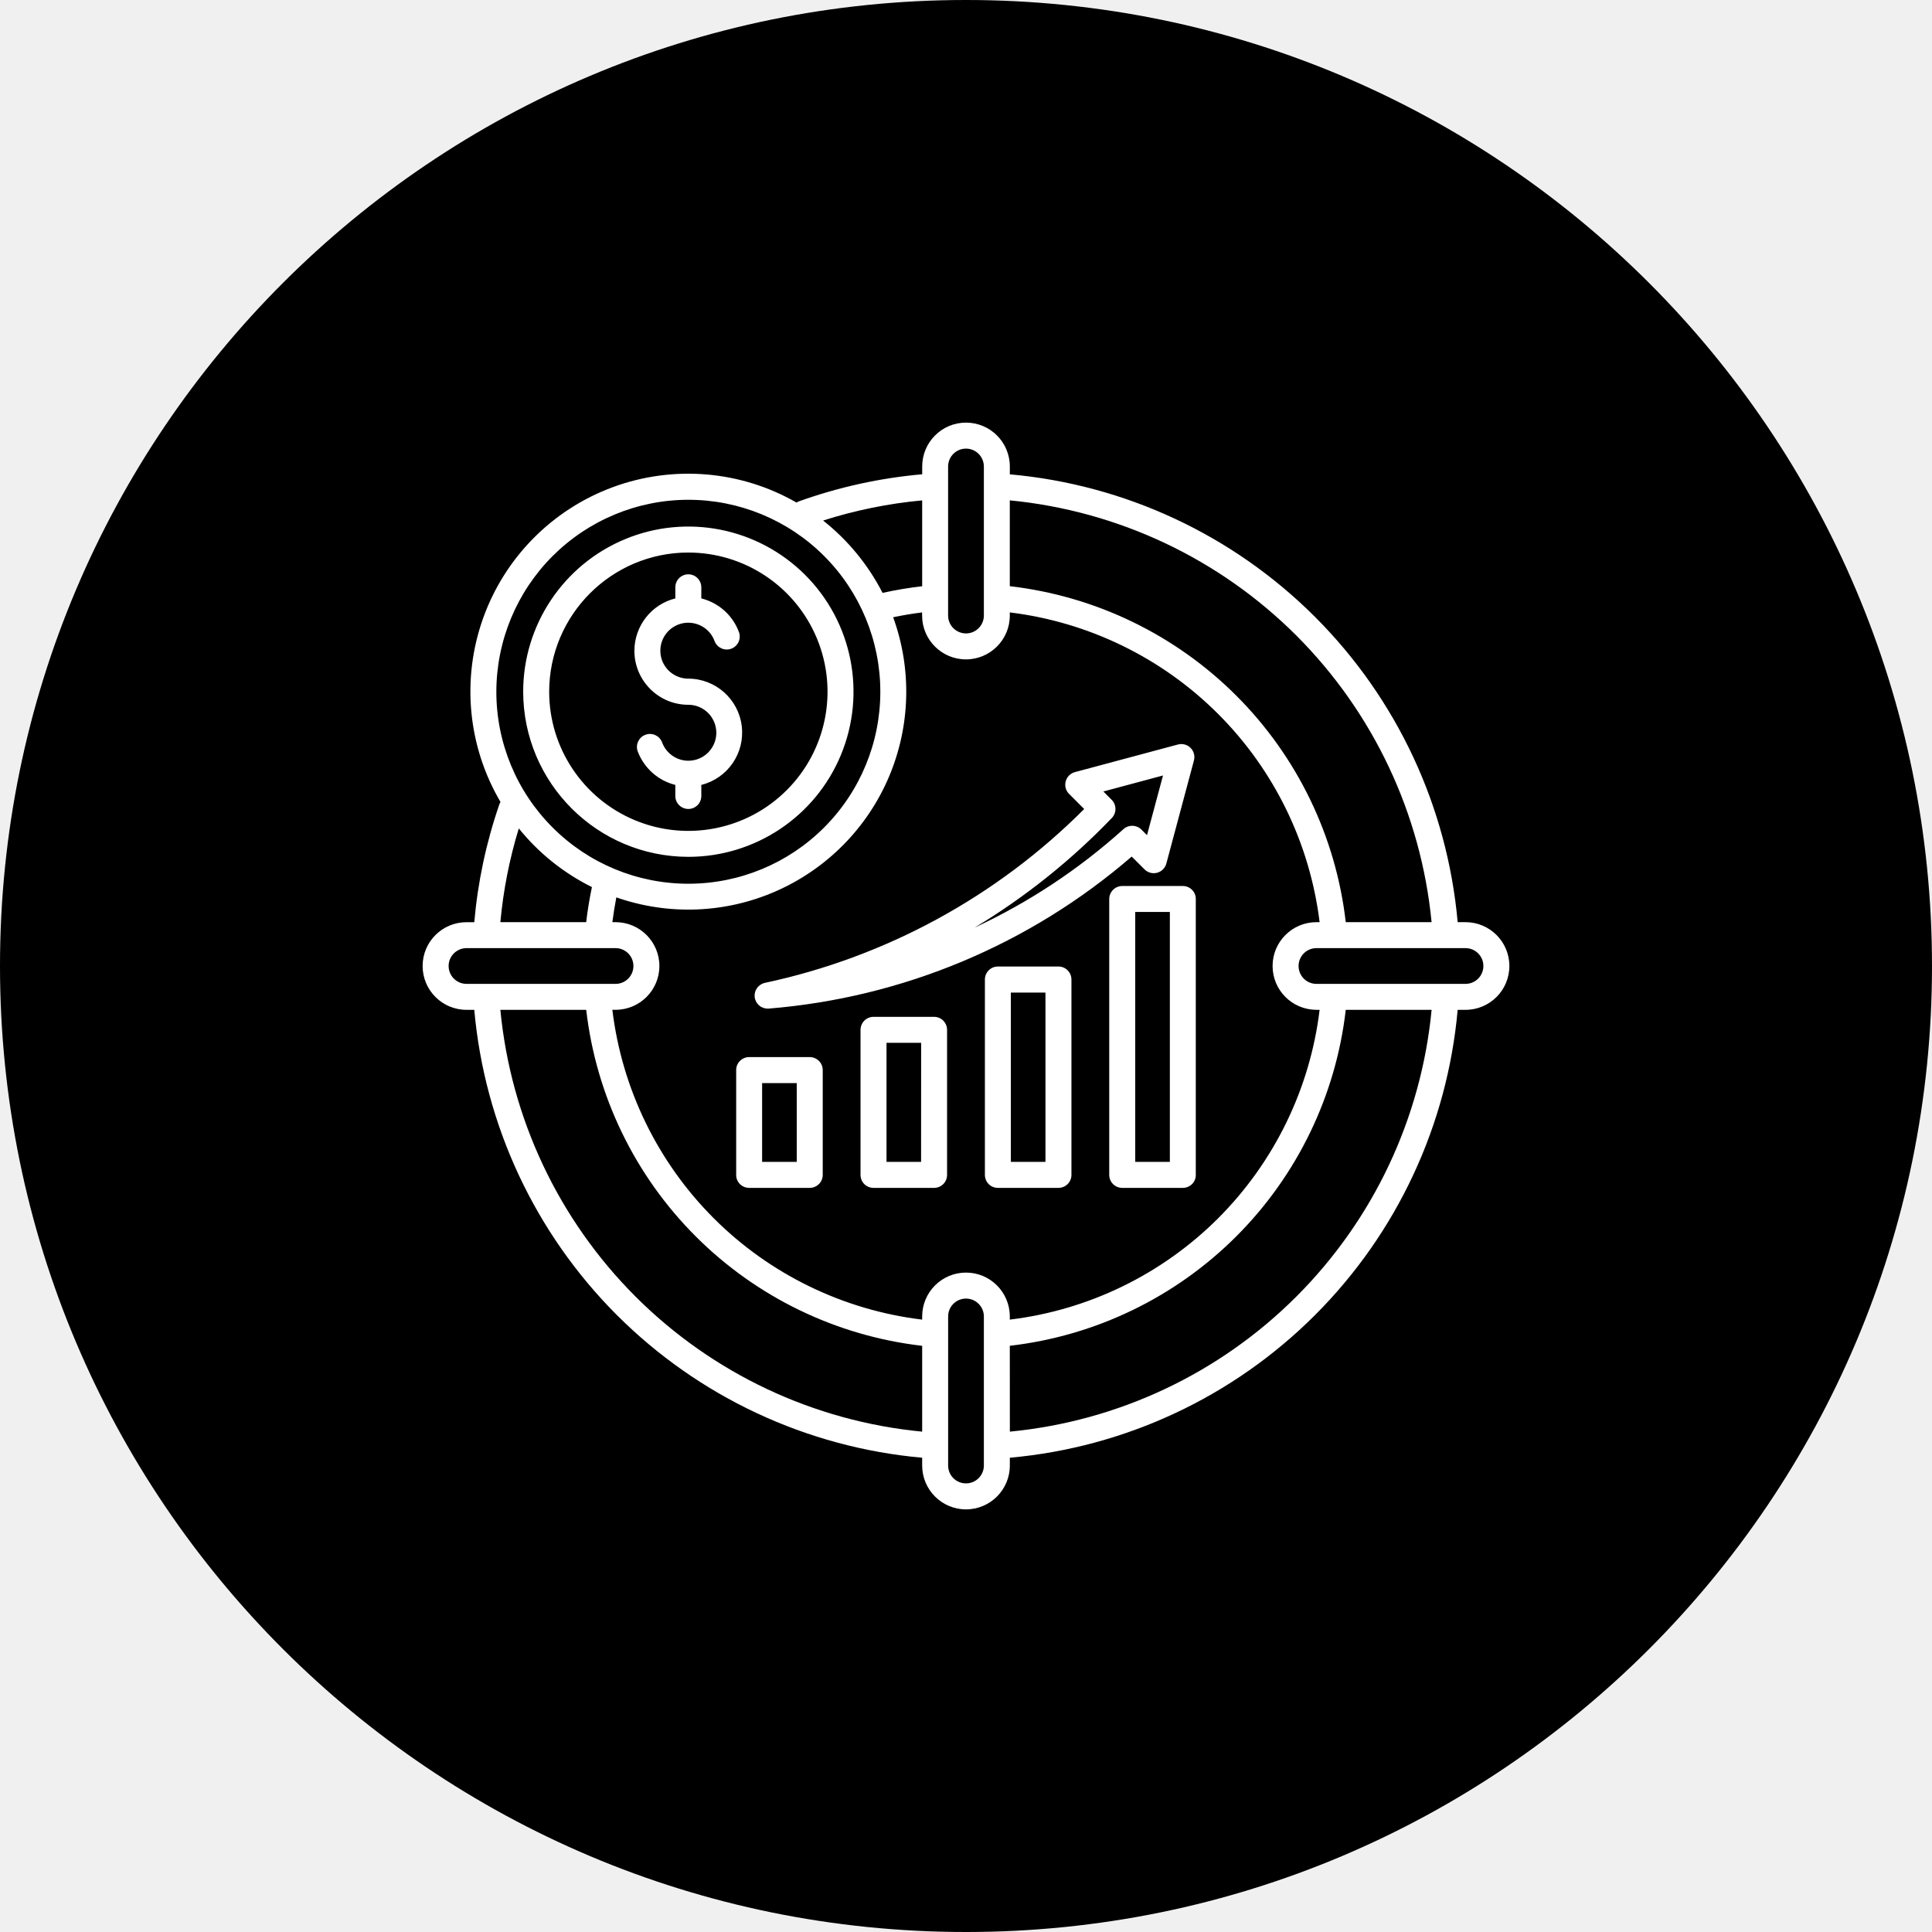
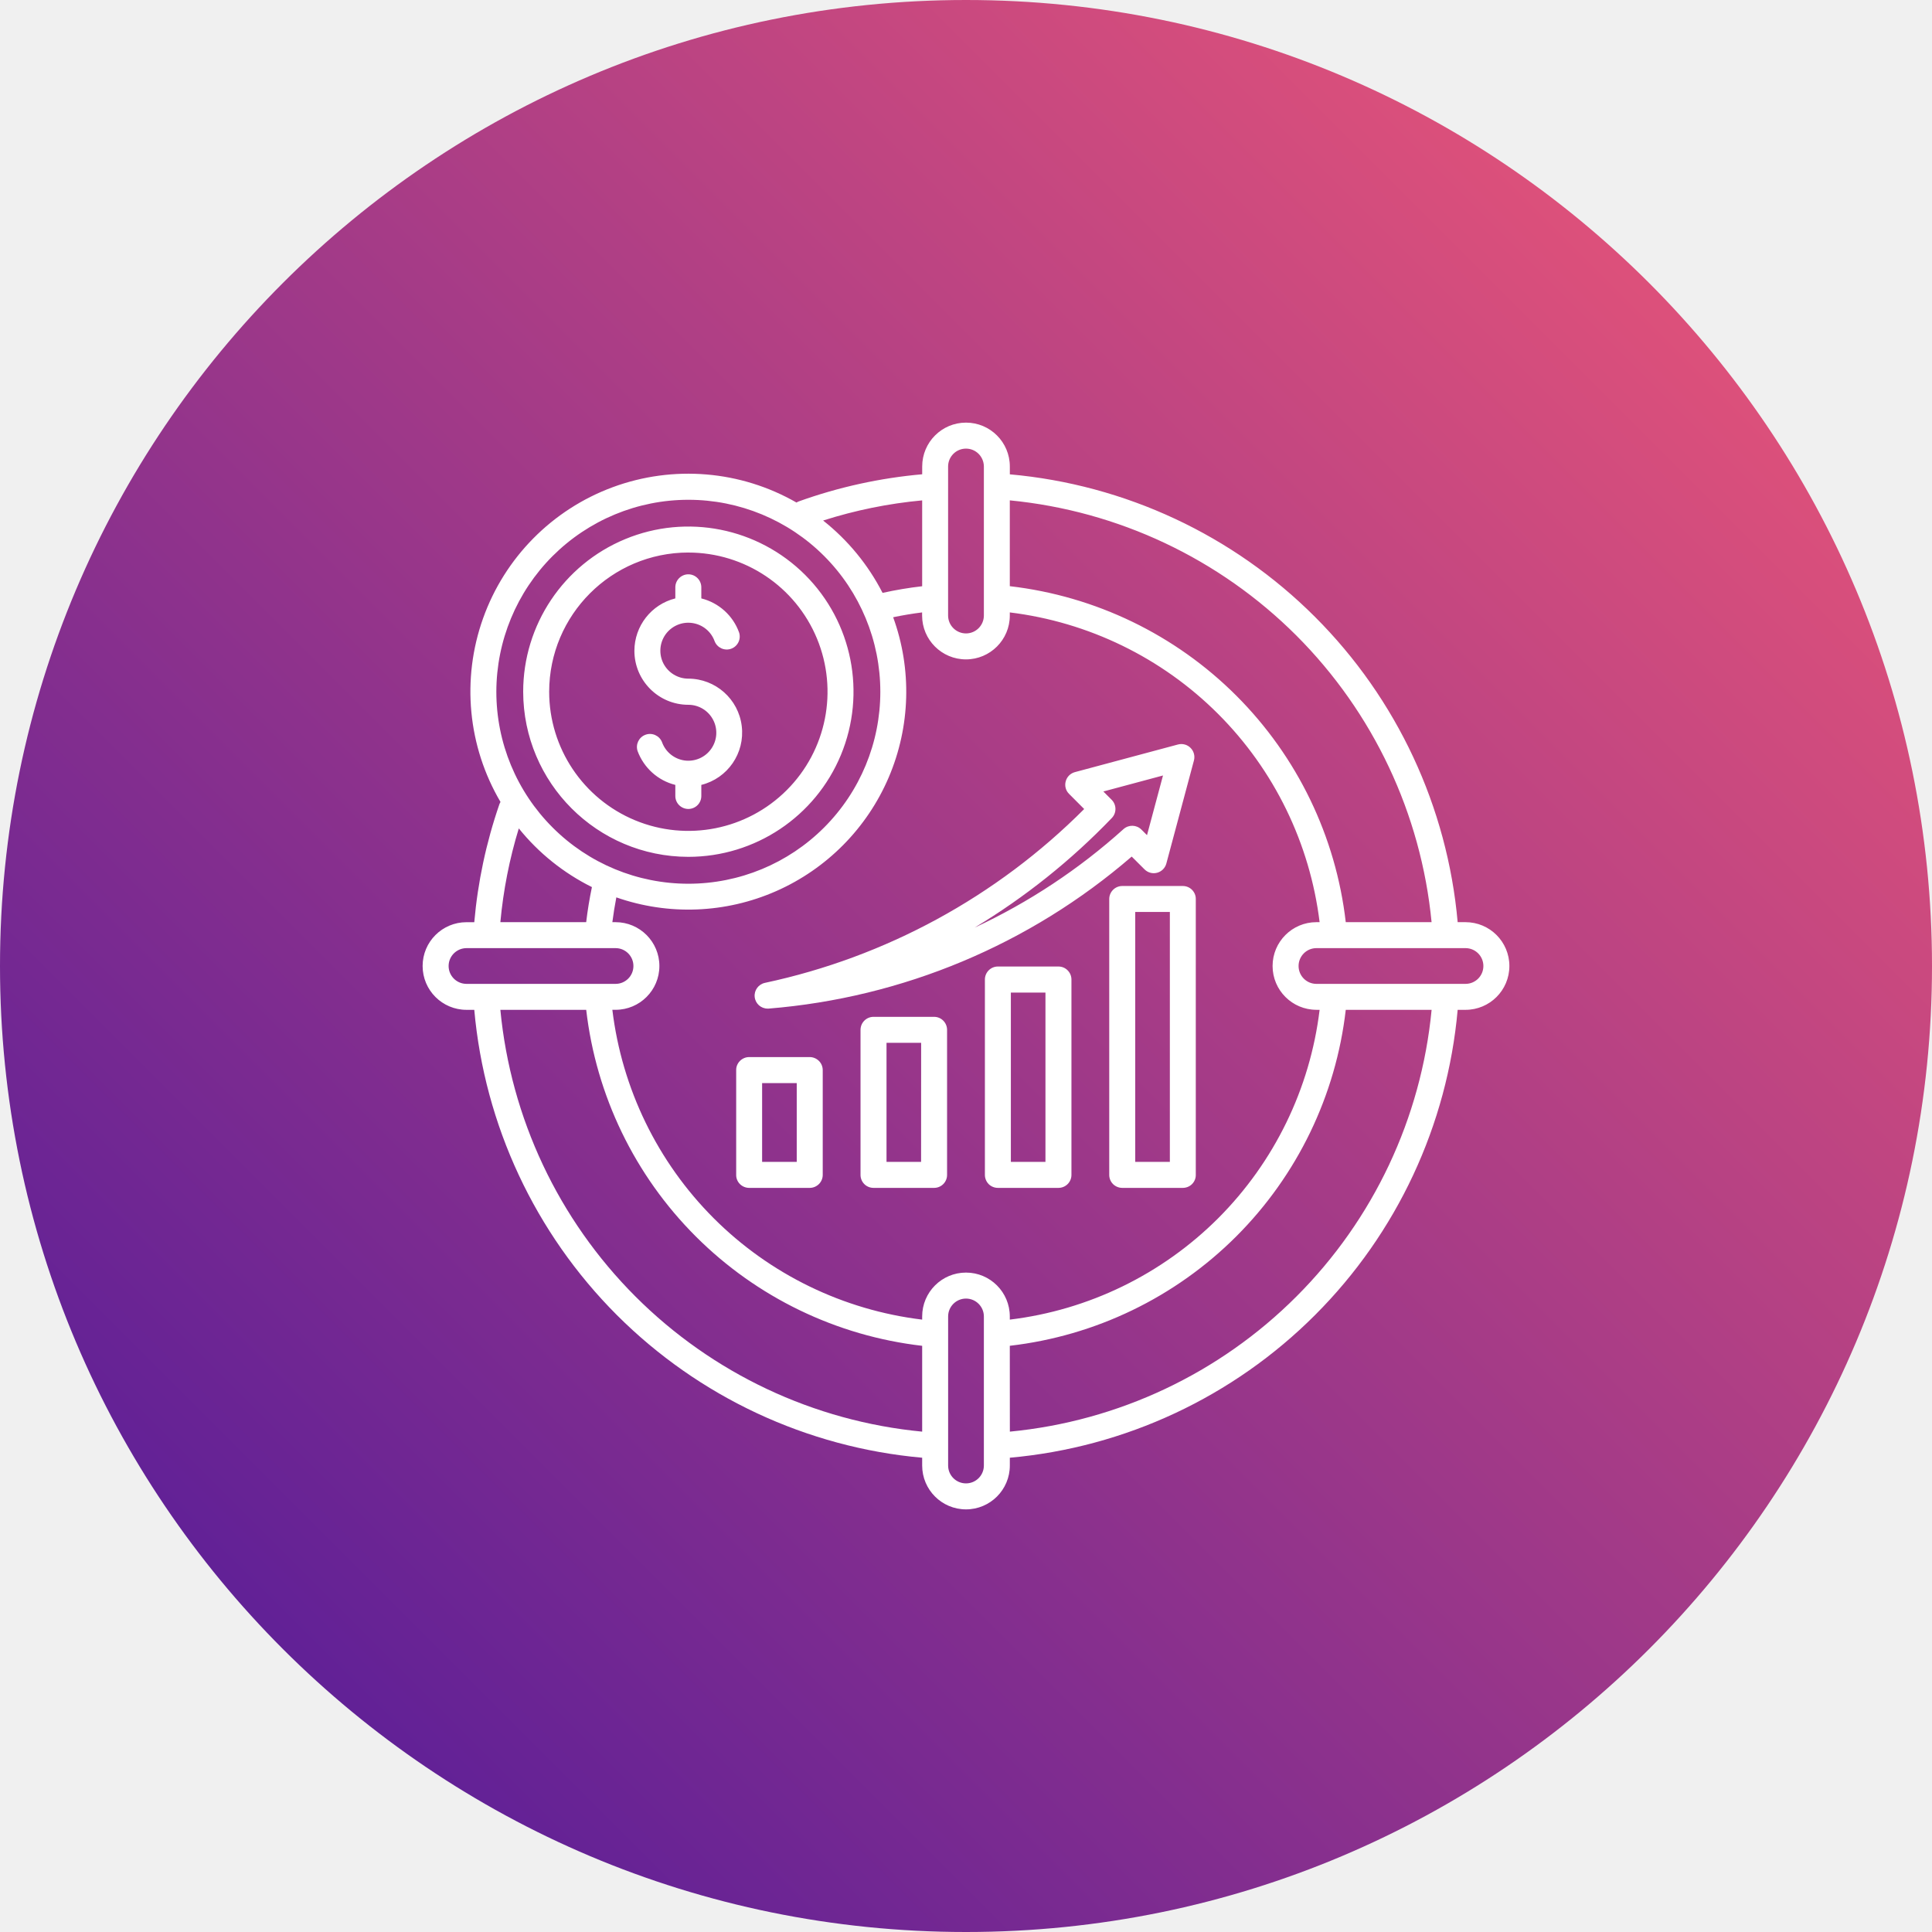
<svg xmlns="http://www.w3.org/2000/svg" width="64" height="64" viewBox="0 0 64 64" fill="none">
  <rect width="64" height="64" rx="32" fill="url(#paint0_linear_46_257)" />
  <path d="M48.547 30.548H48.287C47.947 26.728 46.275 23.148 43.563 20.437C40.852 17.725 37.272 16.053 33.452 15.713V15.453C33.452 14.65 32.802 14 32 14C31.198 14 30.549 14.65 30.549 15.453V15.713V15.711C29.156 15.834 27.786 16.134 26.47 16.606C26.441 16.617 26.411 16.63 26.384 16.647C24.531 15.584 22.302 15.399 20.297 16.139C18.292 16.88 16.719 18.472 16.002 20.484C15.284 22.497 15.495 24.725 16.58 26.566C16.562 26.594 16.55 26.622 16.539 26.653C16.105 27.913 15.827 29.22 15.711 30.549H15.453C14.65 30.549 14 31.198 14 32C14 32.802 14.65 33.452 15.453 33.452H15.711C16.052 37.272 17.725 40.852 20.436 43.564C23.148 46.275 26.728 47.949 30.548 48.289V48.547C30.548 49.35 31.198 50 32 50C32.801 50 33.452 49.35 33.452 48.547V48.289C37.272 47.948 40.852 46.275 43.562 43.563C46.275 40.852 47.947 37.272 48.287 33.452H48.547C49.35 33.452 50 32.802 50 32C50 31.198 49.35 30.548 48.547 30.548ZM47.423 30.548H44.58C44.253 27.709 42.975 25.065 40.955 23.045C38.934 21.025 36.291 19.747 33.451 19.418V16.575C37.04 16.923 40.395 18.506 42.945 21.054C45.493 23.604 47.076 26.959 47.423 30.548L47.423 30.548ZM43.608 33.453H43.712L43.714 33.452C43.397 36.064 42.214 38.493 40.355 40.355C38.494 42.214 36.064 43.398 33.451 43.714V43.608V43.609C33.451 42.806 32.801 42.156 32 42.156C31.198 42.156 30.548 42.806 30.548 43.609V43.716V43.714C27.936 43.398 25.504 42.216 23.643 40.356C21.784 38.495 20.601 36.064 20.285 33.451H20.392C21.193 33.451 21.843 32.801 21.843 32C21.843 31.198 21.193 30.548 20.392 30.548H20.285C20.32 30.273 20.365 29.998 20.417 29.726H20.415C22.145 30.331 24.038 30.258 25.713 29.519C27.39 28.779 28.723 27.431 29.442 25.747C30.16 24.062 30.212 22.167 29.587 20.447C29.904 20.381 30.228 20.326 30.546 20.287V20.392C30.546 21.193 31.196 21.843 31.998 21.843C32.8 21.843 33.451 21.193 33.451 20.392V20.287C36.06 20.606 38.49 21.789 40.35 23.648C42.211 25.508 43.393 27.937 43.714 30.548H43.607C42.806 30.548 42.156 31.198 42.156 32C42.156 32.801 42.806 33.451 43.607 33.451L43.608 33.453ZM31.407 15.453V15.451C31.409 15.125 31.673 14.861 32 14.861C32.326 14.861 32.59 15.125 32.592 15.453V20.39C32.592 20.717 32.326 20.983 32 20.983C31.673 20.983 31.407 20.717 31.407 20.39V15.453ZM30.548 16.576V19.422V19.42C30.108 19.47 29.669 19.544 29.236 19.64C28.759 18.709 28.087 17.892 27.267 17.243C28.332 16.903 29.433 16.679 30.548 16.576ZM22.803 16.556C24.489 16.556 26.108 17.225 27.3 18.418C28.492 19.611 29.162 21.228 29.162 22.915C29.162 24.603 28.492 26.22 27.3 27.412C26.108 28.606 24.489 29.275 22.803 29.275C21.115 29.275 19.498 28.606 18.306 27.412C17.112 26.22 16.442 24.603 16.442 22.915C16.444 21.229 17.114 19.612 18.306 18.42C19.5 17.228 21.117 16.556 22.803 16.556ZM17.186 27.442C17.843 28.258 18.67 28.92 19.608 29.386C19.528 29.769 19.464 30.158 19.418 30.548H16.575C16.672 29.495 16.876 28.453 17.186 27.442ZM14.861 32C14.861 31.674 15.125 31.41 15.453 31.408H20.392C20.719 31.408 20.983 31.674 20.983 32C20.983 32.327 20.719 32.592 20.392 32.592H15.453C15.125 32.591 14.861 32.327 14.861 32ZM16.575 33.452H19.419C19.747 36.291 21.025 38.935 23.045 40.955C25.065 42.975 27.709 44.254 30.548 44.582V47.425C26.959 47.082 23.602 45.499 21.051 42.949C18.501 40.399 16.919 37.041 16.575 33.452L16.575 33.452ZM32.592 48.547C32.592 48.875 32.326 49.139 32 49.139C31.673 49.139 31.408 48.875 31.408 48.547V43.609C31.408 43.283 31.673 43.017 32 43.017C32.326 43.017 32.592 43.283 32.592 43.609V48.547ZM33.453 47.424L33.451 44.581C36.291 44.253 38.934 42.975 40.955 40.955C42.975 38.934 44.253 36.291 44.58 33.452H47.424C47.08 37.041 45.497 40.398 42.947 42.947C40.399 45.497 37.041 47.08 33.452 47.425L33.453 47.424ZM48.547 32.592H43.608C43.281 32.592 43.017 32.327 43.017 32C43.017 31.674 43.281 31.408 43.608 31.408H48.547C48.875 31.408 49.139 31.674 49.139 32C49.139 32.327 48.875 32.592 48.547 32.592ZM26.823 35.017H24.817C24.703 35.017 24.593 35.063 24.512 35.144C24.431 35.225 24.385 35.334 24.387 35.449V38.92C24.385 39.035 24.431 39.144 24.512 39.225C24.593 39.305 24.703 39.35 24.817 39.35H26.823C27.06 39.35 27.254 39.158 27.254 38.92V35.449C27.254 35.334 27.209 35.225 27.128 35.144C27.046 35.063 26.937 35.017 26.823 35.017ZM26.393 38.489H25.246V35.88H26.393V38.489ZM30.943 33.684H28.937C28.698 33.684 28.506 33.878 28.506 34.116V38.92C28.506 39.035 28.551 39.144 28.632 39.225C28.712 39.305 28.821 39.35 28.937 39.35H30.943C31.181 39.35 31.373 39.158 31.373 38.92V34.116C31.373 33.878 31.181 33.684 30.943 33.684ZM30.512 38.489H29.367V34.545H30.514L30.512 38.489ZM35.062 32.017H33.056C32.818 32.017 32.626 32.211 32.626 32.448V38.92C32.626 39.035 32.672 39.144 32.751 39.225C32.832 39.305 32.942 39.35 33.056 39.35H35.062C35.301 39.35 35.493 39.158 35.493 38.92V32.448C35.493 32.334 35.448 32.225 35.367 32.144C35.287 32.062 35.178 32.017 35.062 32.017ZM34.632 38.489H33.486V32.88H34.632V38.489ZM39.182 29.35H37.176C36.939 29.35 36.745 29.544 36.745 29.781V38.92C36.745 39.035 36.79 39.144 36.871 39.225C36.953 39.305 37.062 39.35 37.176 39.35H39.184H39.182C39.297 39.35 39.406 39.305 39.487 39.225C39.568 39.144 39.614 39.035 39.612 38.92V29.781C39.614 29.667 39.568 29.558 39.487 29.476C39.406 29.395 39.297 29.35 39.182 29.35ZM38.753 38.489H37.606V30.209H38.753V38.489ZM37.915 28.8C38.025 28.909 38.182 28.951 38.331 28.911C38.479 28.872 38.595 28.756 38.636 28.608L39.551 25.191C39.59 25.042 39.548 24.883 39.439 24.775C39.331 24.665 39.172 24.623 39.023 24.662L35.606 25.578C35.457 25.619 35.342 25.734 35.303 25.883C35.262 26.031 35.304 26.191 35.414 26.298L35.915 26.8C33.02 29.703 29.346 31.703 25.337 32.559C25.123 32.606 24.976 32.808 25 33.026C25.023 33.245 25.207 33.411 25.428 33.411C25.439 33.412 25.451 33.412 25.462 33.411C29.904 33.051 34.117 31.289 37.489 28.375L37.915 28.8ZM32.286 30.728C33.954 29.723 35.483 28.501 36.831 27.097C36.993 26.928 36.99 26.659 36.825 26.494L36.55 26.219L38.526 25.689L37.996 27.666L37.81 27.48V27.481C37.65 27.319 37.389 27.312 37.218 27.465C35.745 28.792 34.083 29.892 32.286 30.728ZM21.015 21.558C21.017 20.736 21.576 20.022 22.371 19.823V19.456C22.371 19.218 22.565 19.025 22.802 19.025C23.04 19.025 23.232 19.218 23.232 19.456V19.825V19.823C23.81 19.967 24.279 20.389 24.482 20.948C24.557 21.17 24.44 21.411 24.221 21.49C24.001 21.57 23.759 21.459 23.673 21.242C23.556 20.915 23.268 20.683 22.924 20.637C22.582 20.59 22.243 20.739 22.043 21.022C21.845 21.306 21.82 21.675 21.979 21.983C22.14 22.289 22.456 22.481 22.802 22.481C23.704 22.483 24.462 23.156 24.571 24.051C24.681 24.947 24.107 25.783 23.232 26.001V26.369C23.232 26.606 23.04 26.798 22.802 26.798C22.565 26.798 22.371 26.606 22.371 26.369V26.001C21.795 25.858 21.328 25.437 21.121 24.88C21.048 24.658 21.163 24.419 21.384 24.339C21.602 24.259 21.846 24.369 21.931 24.587C22.048 24.912 22.337 25.145 22.679 25.192C23.023 25.237 23.362 25.089 23.56 24.806C23.759 24.523 23.784 24.153 23.624 23.847C23.465 23.539 23.148 23.347 22.802 23.347C21.815 23.347 21.015 22.545 21.015 21.558ZM22.803 28.384C25.015 28.384 27.011 27.051 27.857 25.007C28.704 22.962 28.236 20.609 26.672 19.045C25.106 17.481 22.753 17.012 20.709 17.859C18.665 18.706 17.331 20.701 17.331 22.914C17.336 25.934 19.782 28.381 22.803 28.384L22.803 28.384ZM22.803 18.304C24.667 18.304 26.348 19.428 27.062 21.15C27.776 22.873 27.381 24.856 26.062 26.174C24.743 27.493 22.76 27.887 21.037 27.173C19.315 26.459 18.192 24.778 18.192 22.914C18.195 20.368 20.257 18.306 22.802 18.303L22.803 18.304Z" fill="white" />
  <defs>
    <linearGradient id="paint0_linear_46_257" x1="64" y1="7.62939e-06" x2="7.62939e-06" y2="64" gradientUnits="userSpaceOnUse">
-       <stop stopColor="#F65A75" />
-       <stop offset="1" stopColor="#48179C" />
+       <stop stop-color="#F65A75" />
+       <stop offset="1" stop-color="#48179C" />
    </linearGradient>
  </defs>
</svg>
